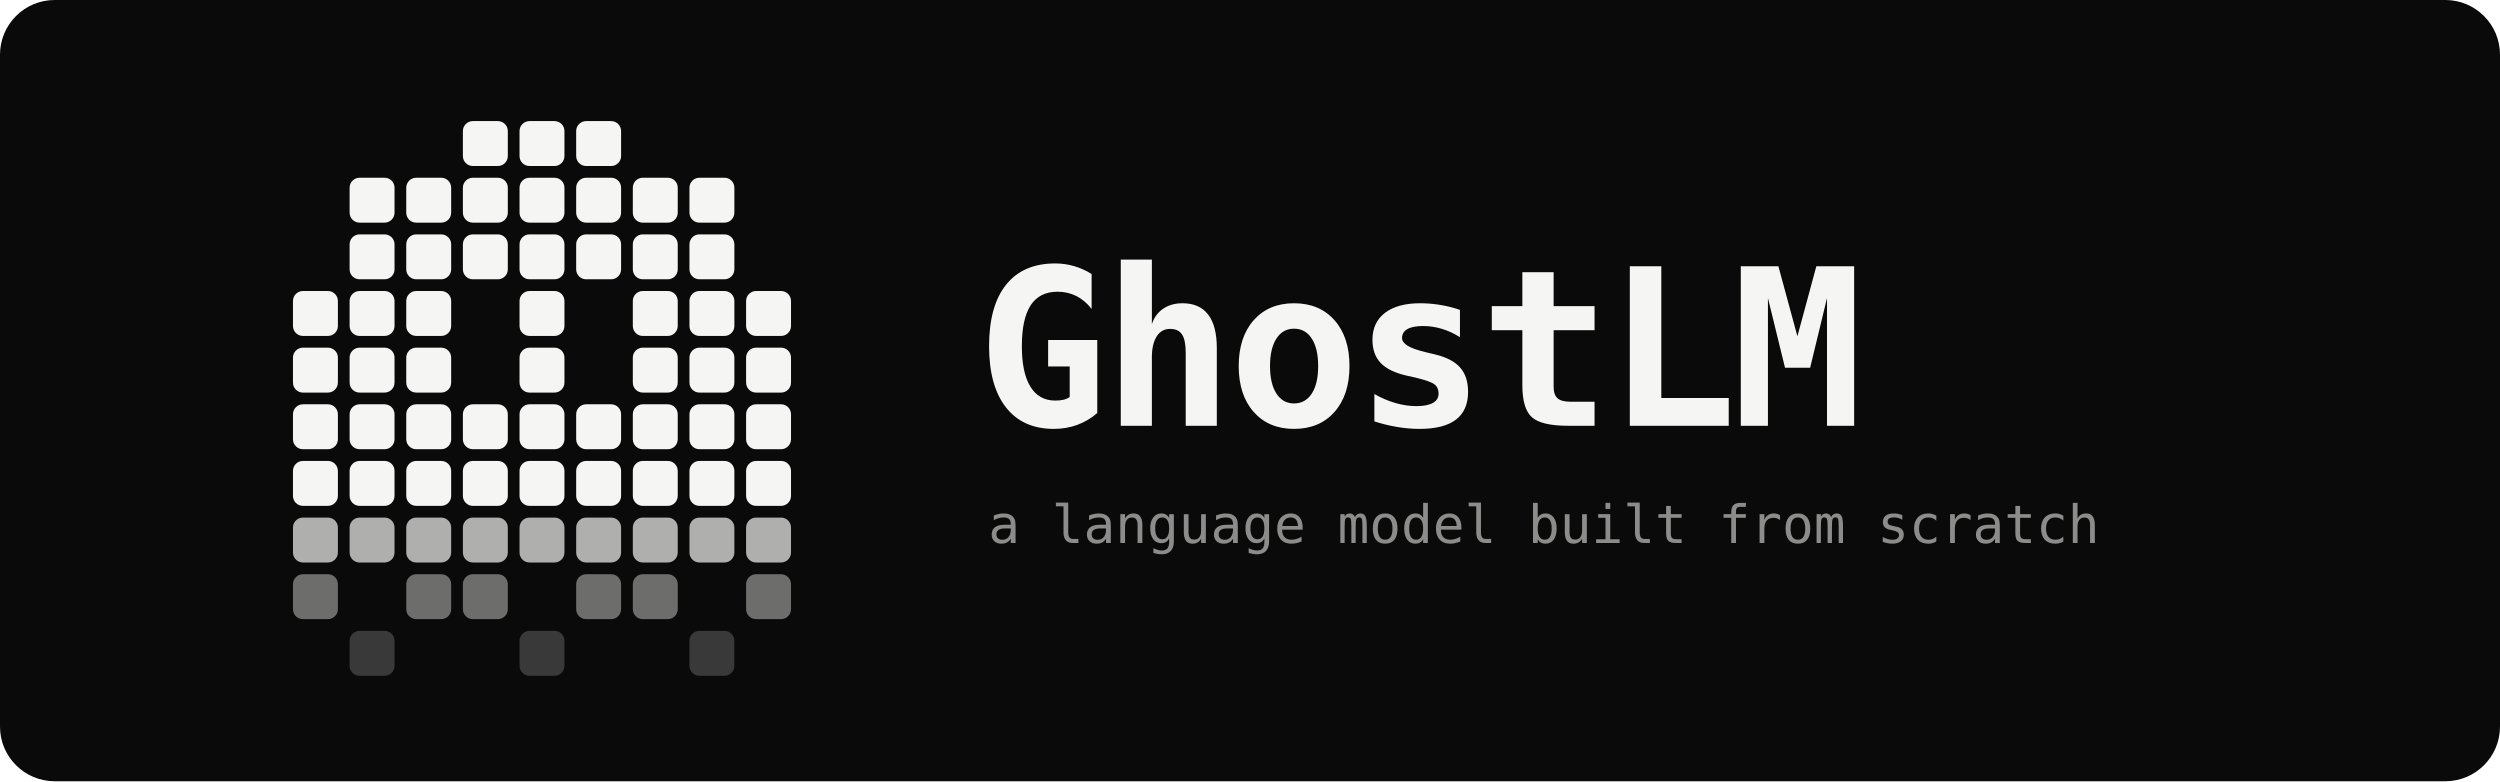
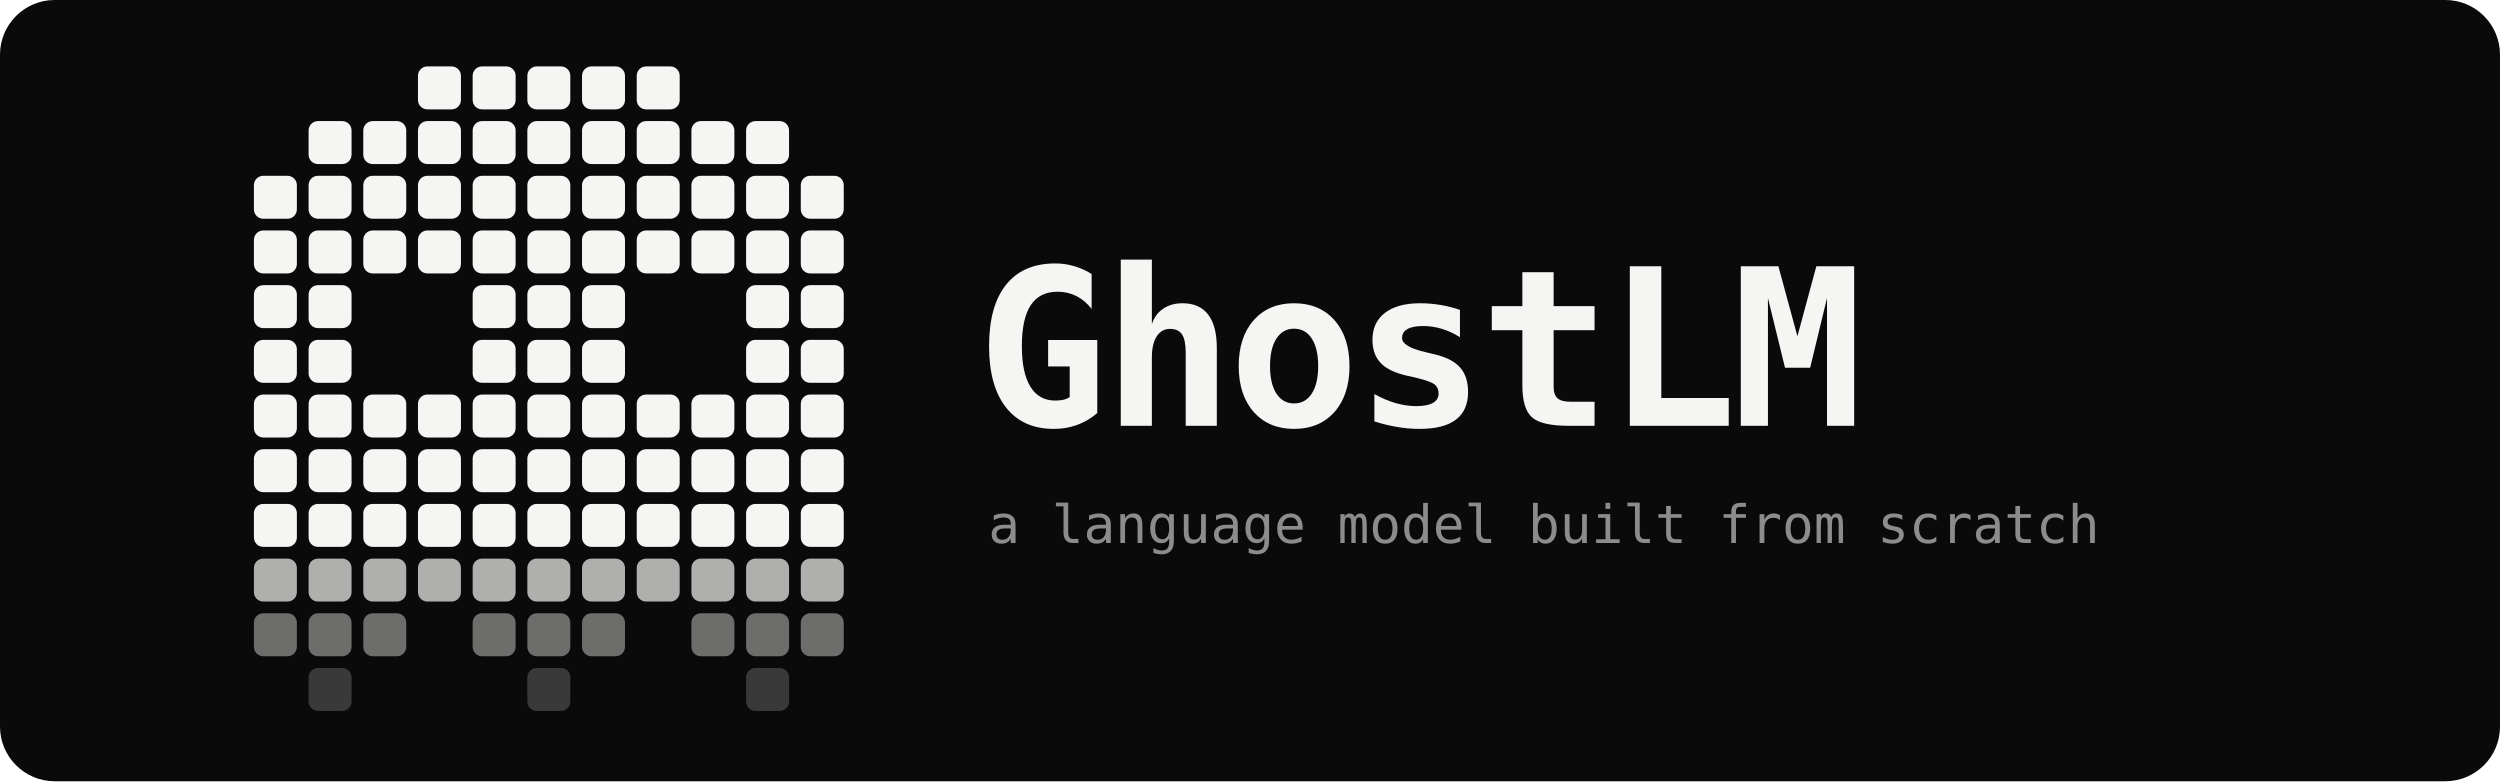
<svg xmlns="http://www.w3.org/2000/svg" viewBox="0 0 1280 400">
  <rect width="1280" height="400" rx="28" fill="#0a0a0b" />
-   <rect x="237.0" y="62.0" width="23" height="23" rx="5.1" fill="#f5f5f4" fill-opacity="1" />
-   <rect x="266.0" y="62.0" width="23" height="23" rx="5.1" fill="#f5f5f4" fill-opacity="1" />
-   <rect x="295.0" y="62.0" width="23" height="23" rx="5.1" fill="#f5f5f4" fill-opacity="1" />
-   <rect x="179.0" y="91.0" width="23" height="23" rx="5.1" fill="#f5f5f4" fill-opacity="1" />
-   <rect x="208.0" y="91.0" width="23" height="23" rx="5.1" fill="#f5f5f4" fill-opacity="1" />
-   <rect x="237.0" y="91.0" width="23" height="23" rx="5.1" fill="#f5f5f4" fill-opacity="1" />
-   <rect x="266.0" y="91.0" width="23" height="23" rx="5.1" fill="#f5f5f4" fill-opacity="1" />
-   <rect x="295.0" y="91.0" width="23" height="23" rx="5.1" fill="#f5f5f4" fill-opacity="1" />
-   <rect x="324.0" y="91.0" width="23" height="23" rx="5.1" fill="#f5f5f4" fill-opacity="1" />
-   <rect x="353.0" y="91.0" width="23" height="23" rx="5.1" fill="#f5f5f4" fill-opacity="1" />
-   <rect x="179.0" y="120.0" width="23" height="23" rx="5.1" fill="#f5f5f4" fill-opacity="1" />
-   <rect x="208.0" y="120.0" width="23" height="23" rx="5.1" fill="#f5f5f4" fill-opacity="1" />
-   <rect x="237.0" y="120.0" width="23" height="23" rx="5.1" fill="#f5f5f4" fill-opacity="1" />
-   <rect x="266.0" y="120.0" width="23" height="23" rx="5.1" fill="#f5f5f4" fill-opacity="1" />
-   <rect x="295.0" y="120.0" width="23" height="23" rx="5.1" fill="#f5f5f4" fill-opacity="1" />
-   <rect x="324.0" y="120.0" width="23" height="23" rx="5.1" fill="#f5f5f4" fill-opacity="1" />
-   <rect x="353.0" y="120.0" width="23" height="23" rx="5.1" fill="#f5f5f4" fill-opacity="1" />
-   <rect x="150.0" y="149.0" width="23" height="23" rx="5.1" fill="#f5f5f4" fill-opacity="1" />
-   <rect x="179.0" y="149.0" width="23" height="23" rx="5.1" fill="#f5f5f4" fill-opacity="1" />
-   <rect x="208.0" y="149.0" width="23" height="23" rx="5.1" fill="#f5f5f4" fill-opacity="1" />
-   <rect x="266.0" y="149.0" width="23" height="23" rx="5.1" fill="#f5f5f4" fill-opacity="1" />
-   <rect x="324.0" y="149.0" width="23" height="23" rx="5.1" fill="#f5f5f4" fill-opacity="1" />
-   <rect x="353.0" y="149.0" width="23" height="23" rx="5.1" fill="#f5f5f4" fill-opacity="1" />
-   <rect x="382.0" y="149.0" width="23" height="23" rx="5.1" fill="#f5f5f4" fill-opacity="1" />
-   <rect x="150.0" y="178.0" width="23" height="23" rx="5.1" fill="#f5f5f4" fill-opacity="1" />
-   <rect x="179.0" y="178.0" width="23" height="23" rx="5.1" fill="#f5f5f4" fill-opacity="1" />
-   <rect x="208.0" y="178.0" width="23" height="23" rx="5.1" fill="#f5f5f4" fill-opacity="1" />
-   <rect x="266.0" y="178.0" width="23" height="23" rx="5.1" fill="#f5f5f4" fill-opacity="1" />
-   <rect x="324.0" y="178.0" width="23" height="23" rx="5.1" fill="#f5f5f4" fill-opacity="1" />
-   <rect x="353.0" y="178.0" width="23" height="23" rx="5.1" fill="#f5f5f4" fill-opacity="1" />
-   <rect x="382.0" y="178.0" width="23" height="23" rx="5.1" fill="#f5f5f4" fill-opacity="1" />
-   <rect x="150.0" y="207.0" width="23" height="23" rx="5.1" fill="#f5f5f4" fill-opacity="1" />
-   <rect x="179.0" y="207.0" width="23" height="23" rx="5.1" fill="#f5f5f4" fill-opacity="1" />
-   <rect x="208.0" y="207.0" width="23" height="23" rx="5.1" fill="#f5f5f4" fill-opacity="1" />
-   <rect x="237.0" y="207.0" width="23" height="23" rx="5.1" fill="#f5f5f4" fill-opacity="1" />
-   <rect x="266.0" y="207.0" width="23" height="23" rx="5.1" fill="#f5f5f4" fill-opacity="1" />
-   <rect x="295.0" y="207.0" width="23" height="23" rx="5.1" fill="#f5f5f4" fill-opacity="1" />
-   <rect x="324.0" y="207.0" width="23" height="23" rx="5.1" fill="#f5f5f4" fill-opacity="1" />
-   <rect x="353.0" y="207.0" width="23" height="23" rx="5.1" fill="#f5f5f4" fill-opacity="1" />
-   <rect x="382.0" y="207.0" width="23" height="23" rx="5.1" fill="#f5f5f4" fill-opacity="1" />
-   <rect x="150.0" y="236.0" width="23" height="23" rx="5.1" fill="#f5f5f4" fill-opacity="1" />
-   <rect x="179.0" y="236.0" width="23" height="23" rx="5.1" fill="#f5f5f4" fill-opacity="1" />
-   <rect x="208.0" y="236.0" width="23" height="23" rx="5.1" fill="#f5f5f4" fill-opacity="1" />
-   <rect x="237.0" y="236.0" width="23" height="23" rx="5.1" fill="#f5f5f4" fill-opacity="1" />
-   <rect x="266.0" y="236.0" width="23" height="23" rx="5.1" fill="#f5f5f4" fill-opacity="1" />
-   <rect x="295.0" y="236.0" width="23" height="23" rx="5.1" fill="#f5f5f4" fill-opacity="1" />
-   <rect x="324.0" y="236.0" width="23" height="23" rx="5.1" fill="#f5f5f4" fill-opacity="1" />
-   <rect x="353.0" y="236.0" width="23" height="23" rx="5.1" fill="#f5f5f4" fill-opacity="1" />
-   <rect x="382.0" y="236.0" width="23" height="23" rx="5.1" fill="#f5f5f4" fill-opacity="1" />
-   <rect x="150.0" y="265.0" width="23" height="23" rx="5.1" fill="#f5f5f4" fill-opacity="0.7" />
-   <rect x="179.0" y="265.0" width="23" height="23" rx="5.1" fill="#f5f5f4" fill-opacity="0.7" />
-   <rect x="208.0" y="265.0" width="23" height="23" rx="5.1" fill="#f5f5f4" fill-opacity="0.7" />
-   <rect x="237.0" y="265.0" width="23" height="23" rx="5.1" fill="#f5f5f4" fill-opacity="0.7" />
-   <rect x="266.0" y="265.0" width="23" height="23" rx="5.1" fill="#f5f5f4" fill-opacity="0.7" />
-   <rect x="295.0" y="265.0" width="23" height="23" rx="5.1" fill="#f5f5f4" fill-opacity="0.7" />
-   <rect x="324.0" y="265.0" width="23" height="23" rx="5.1" fill="#f5f5f4" fill-opacity="0.7" />
-   <rect x="353.0" y="265.0" width="23" height="23" rx="5.1" fill="#f5f5f4" fill-opacity="0.7" />
-   <rect x="382.0" y="265.0" width="23" height="23" rx="5.1" fill="#f5f5f4" fill-opacity="0.7" />
-   <rect x="150.0" y="294.0" width="23" height="23" rx="5.1" fill="#f5f5f4" fill-opacity="0.42" />
-   <rect x="208.0" y="294.0" width="23" height="23" rx="5.1" fill="#f5f5f4" fill-opacity="0.42" />
-   <rect x="237.0" y="294.0" width="23" height="23" rx="5.1" fill="#f5f5f4" fill-opacity="0.42" />
-   <rect x="295.0" y="294.0" width="23" height="23" rx="5.1" fill="#f5f5f4" fill-opacity="0.42" />
-   <rect x="324.0" y="294.0" width="23" height="23" rx="5.1" fill="#f5f5f4" fill-opacity="0.42" />
-   <rect x="382.0" y="294.0" width="23" height="23" rx="5.1" fill="#f5f5f4" fill-opacity="0.42" />
-   <rect x="179.0" y="323.0" width="23" height="23" rx="5.1" fill="#f5f5f4" fill-opacity="0.2" />
-   <rect x="266.0" y="323.0" width="23" height="23" rx="5.1" fill="#f5f5f4" fill-opacity="0.2" />
-   <rect x="353.0" y="323.0" width="23" height="23" rx="5.1" fill="#f5f5f4" fill-opacity="0.2" />
+   <rect x="214" y="34" width="22" height="22" rx="4.8" fill="#f5f5f4" fill-opacity="1.0" />
+   <rect x="242" y="34" width="22" height="22" rx="4.8" fill="#f5f5f4" fill-opacity="1.0" />
+   <rect x="270" y="34" width="22" height="22" rx="4.8" fill="#f5f5f4" fill-opacity="1.0" />
+   <rect x="298" y="34" width="22" height="22" rx="4.8" fill="#f5f5f4" fill-opacity="1.0" />
+   <rect x="326" y="34" width="22" height="22" rx="4.8" fill="#f5f5f4" fill-opacity="1.0" />
+   <rect x="158" y="62" width="22" height="22" rx="4.8" fill="#f5f5f4" fill-opacity="1.0" />
+   <rect x="186" y="62" width="22" height="22" rx="4.8" fill="#f5f5f4" fill-opacity="1.0" />
+   <rect x="214" y="62" width="22" height="22" rx="4.8" fill="#f5f5f4" fill-opacity="1.0" />
+   <rect x="242" y="62" width="22" height="22" rx="4.8" fill="#f5f5f4" fill-opacity="1.0" />
+   <rect x="270" y="62" width="22" height="22" rx="4.8" fill="#f5f5f4" fill-opacity="1.0" />
+   <rect x="298" y="62" width="22" height="22" rx="4.8" fill="#f5f5f4" fill-opacity="1.0" />
+   <rect x="326" y="62" width="22" height="22" rx="4.8" fill="#f5f5f4" fill-opacity="1.0" />
+   <rect x="354" y="62" width="22" height="22" rx="4.8" fill="#f5f5f4" fill-opacity="1.0" />
+   <rect x="382" y="62" width="22" height="22" rx="4.8" fill="#f5f5f4" fill-opacity="1.0" />
+   <rect x="130" y="90" width="22" height="22" rx="4.8" fill="#f5f5f4" fill-opacity="1.0" />
+   <rect x="158" y="90" width="22" height="22" rx="4.8" fill="#f5f5f4" fill-opacity="1.0" />
+   <rect x="186" y="90" width="22" height="22" rx="4.8" fill="#f5f5f4" fill-opacity="1.0" />
+   <rect x="214" y="90" width="22" height="22" rx="4.8" fill="#f5f5f4" fill-opacity="1.0" />
+   <rect x="242" y="90" width="22" height="22" rx="4.8" fill="#f5f5f4" fill-opacity="1.0" />
+   <rect x="270" y="90" width="22" height="22" rx="4.8" fill="#f5f5f4" fill-opacity="1.0" />
+   <rect x="298" y="90" width="22" height="22" rx="4.8" fill="#f5f5f4" fill-opacity="1.0" />
+   <rect x="326" y="90" width="22" height="22" rx="4.8" fill="#f5f5f4" fill-opacity="1.0" />
+   <rect x="354" y="90" width="22" height="22" rx="4.8" fill="#f5f5f4" fill-opacity="1.0" />
+   <rect x="382" y="90" width="22" height="22" rx="4.8" fill="#f5f5f4" fill-opacity="1.0" />
+   <rect x="410" y="90" width="22" height="22" rx="4.8" fill="#f5f5f4" fill-opacity="1.0" />
+   <rect x="130" y="118" width="22" height="22" rx="4.8" fill="#f5f5f4" fill-opacity="1.0" />
+   <rect x="158" y="118" width="22" height="22" rx="4.8" fill="#f5f5f4" fill-opacity="1.0" />
+   <rect x="186" y="118" width="22" height="22" rx="4.8" fill="#f5f5f4" fill-opacity="1.0" />
+   <rect x="214" y="118" width="22" height="22" rx="4.8" fill="#f5f5f4" fill-opacity="1.0" />
+   <rect x="242" y="118" width="22" height="22" rx="4.8" fill="#f5f5f4" fill-opacity="1.0" />
+   <rect x="270" y="118" width="22" height="22" rx="4.8" fill="#f5f5f4" fill-opacity="1.0" />
+   <rect x="298" y="118" width="22" height="22" rx="4.8" fill="#f5f5f4" fill-opacity="1.0" />
+   <rect x="326" y="118" width="22" height="22" rx="4.8" fill="#f5f5f4" fill-opacity="1.0" />
+   <rect x="354" y="118" width="22" height="22" rx="4.8" fill="#f5f5f4" fill-opacity="1.0" />
+   <rect x="382" y="118" width="22" height="22" rx="4.8" fill="#f5f5f4" fill-opacity="1.0" />
+   <rect x="410" y="118" width="22" height="22" rx="4.8" fill="#f5f5f4" fill-opacity="1.0" />
+   <rect x="130" y="146" width="22" height="22" rx="4.8" fill="#f5f5f4" fill-opacity="1.0" />
+   <rect x="158" y="146" width="22" height="22" rx="4.8" fill="#f5f5f4" fill-opacity="1.0" />
+   <rect x="242" y="146" width="22" height="22" rx="4.8" fill="#f5f5f4" fill-opacity="1.0" />
+   <rect x="270" y="146" width="22" height="22" rx="4.8" fill="#f5f5f4" fill-opacity="1.0" />
+   <rect x="298" y="146" width="22" height="22" rx="4.8" fill="#f5f5f4" fill-opacity="1.0" />
+   <rect x="382" y="146" width="22" height="22" rx="4.8" fill="#f5f5f4" fill-opacity="1.0" />
+   <rect x="410" y="146" width="22" height="22" rx="4.8" fill="#f5f5f4" fill-opacity="1.0" />
+   <rect x="130" y="174" width="22" height="22" rx="4.8" fill="#f5f5f4" fill-opacity="1.0" />
+   <rect x="158" y="174" width="22" height="22" rx="4.8" fill="#f5f5f4" fill-opacity="1.0" />
+   <rect x="242" y="174" width="22" height="22" rx="4.8" fill="#f5f5f4" fill-opacity="1.0" />
+   <rect x="270" y="174" width="22" height="22" rx="4.8" fill="#f5f5f4" fill-opacity="1.0" />
+   <rect x="298" y="174" width="22" height="22" rx="4.8" fill="#f5f5f4" fill-opacity="1.0" />
+   <rect x="382" y="174" width="22" height="22" rx="4.8" fill="#f5f5f4" fill-opacity="1.0" />
+   <rect x="410" y="174" width="22" height="22" rx="4.8" fill="#f5f5f4" fill-opacity="1.0" />
+   <rect x="130" y="202" width="22" height="22" rx="4.8" fill="#f5f5f4" fill-opacity="1.0" />
+   <rect x="158" y="202" width="22" height="22" rx="4.8" fill="#f5f5f4" fill-opacity="1.0" />
+   <rect x="186" y="202" width="22" height="22" rx="4.8" fill="#f5f5f4" fill-opacity="1.0" />
+   <rect x="214" y="202" width="22" height="22" rx="4.8" fill="#f5f5f4" fill-opacity="1.0" />
+   <rect x="242" y="202" width="22" height="22" rx="4.8" fill="#f5f5f4" fill-opacity="1.0" />
+   <rect x="270" y="202" width="22" height="22" rx="4.8" fill="#f5f5f4" fill-opacity="1.0" />
+   <rect x="298" y="202" width="22" height="22" rx="4.8" fill="#f5f5f4" fill-opacity="1.0" />
+   <rect x="326" y="202" width="22" height="22" rx="4.8" fill="#f5f5f4" fill-opacity="1.0" />
+   <rect x="354" y="202" width="22" height="22" rx="4.8" fill="#f5f5f4" fill-opacity="1.0" />
+   <rect x="382" y="202" width="22" height="22" rx="4.8" fill="#f5f5f4" fill-opacity="1.0" />
+   <rect x="410" y="202" width="22" height="22" rx="4.8" fill="#f5f5f4" fill-opacity="1.0" />
+   <rect x="130" y="230" width="22" height="22" rx="4.8" fill="#f5f5f4" fill-opacity="1.0" />
+   <rect x="158" y="230" width="22" height="22" rx="4.8" fill="#f5f5f4" fill-opacity="1.0" />
+   <rect x="186" y="230" width="22" height="22" rx="4.8" fill="#f5f5f4" fill-opacity="1.0" />
+   <rect x="214" y="230" width="22" height="22" rx="4.8" fill="#f5f5f4" fill-opacity="1.0" />
+   <rect x="242" y="230" width="22" height="22" rx="4.8" fill="#f5f5f4" fill-opacity="1.0" />
+   <rect x="270" y="230" width="22" height="22" rx="4.8" fill="#f5f5f4" fill-opacity="1.0" />
+   <rect x="298" y="230" width="22" height="22" rx="4.8" fill="#f5f5f4" fill-opacity="1.0" />
+   <rect x="326" y="230" width="22" height="22" rx="4.8" fill="#f5f5f4" fill-opacity="1.0" />
+   <rect x="354" y="230" width="22" height="22" rx="4.8" fill="#f5f5f4" fill-opacity="1.0" />
+   <rect x="382" y="230" width="22" height="22" rx="4.8" fill="#f5f5f4" fill-opacity="1.0" />
+   <rect x="410" y="230" width="22" height="22" rx="4.8" fill="#f5f5f4" fill-opacity="1.0" />
+   <rect x="130" y="258" width="22" height="22" rx="4.8" fill="#f5f5f4" fill-opacity="1.0" />
+   <rect x="158" y="258" width="22" height="22" rx="4.8" fill="#f5f5f4" fill-opacity="1.0" />
+   <rect x="186" y="258" width="22" height="22" rx="4.8" fill="#f5f5f4" fill-opacity="1.0" />
+   <rect x="214" y="258" width="22" height="22" rx="4.8" fill="#f5f5f4" fill-opacity="1.0" />
+   <rect x="242" y="258" width="22" height="22" rx="4.8" fill="#f5f5f4" fill-opacity="1.0" />
+   <rect x="270" y="258" width="22" height="22" rx="4.8" fill="#f5f5f4" fill-opacity="1.0" />
+   <rect x="298" y="258" width="22" height="22" rx="4.8" fill="#f5f5f4" fill-opacity="1.0" />
+   <rect x="326" y="258" width="22" height="22" rx="4.8" fill="#f5f5f4" fill-opacity="1.0" />
+   <rect x="354" y="258" width="22" height="22" rx="4.8" fill="#f5f5f4" fill-opacity="1.0" />
+   <rect x="382" y="258" width="22" height="22" rx="4.8" fill="#f5f5f4" fill-opacity="1.0" />
+   <rect x="410" y="258" width="22" height="22" rx="4.8" fill="#f5f5f4" fill-opacity="1.0" />
+   <rect x="130" y="286" width="22" height="22" rx="4.8" fill="#f5f5f4" fill-opacity="0.7" />
+   <rect x="158" y="286" width="22" height="22" rx="4.8" fill="#f5f5f4" fill-opacity="0.7" />
+   <rect x="186" y="286" width="22" height="22" rx="4.8" fill="#f5f5f4" fill-opacity="0.7" />
+   <rect x="214" y="286" width="22" height="22" rx="4.8" fill="#f5f5f4" fill-opacity="0.7" />
+   <rect x="242" y="286" width="22" height="22" rx="4.8" fill="#f5f5f4" fill-opacity="0.7" />
+   <rect x="270" y="286" width="22" height="22" rx="4.8" fill="#f5f5f4" fill-opacity="0.7" />
+   <rect x="298" y="286" width="22" height="22" rx="4.8" fill="#f5f5f4" fill-opacity="0.7" />
+   <rect x="326" y="286" width="22" height="22" rx="4.8" fill="#f5f5f4" fill-opacity="0.7" />
+   <rect x="354" y="286" width="22" height="22" rx="4.8" fill="#f5f5f4" fill-opacity="0.7" />
+   <rect x="382" y="286" width="22" height="22" rx="4.8" fill="#f5f5f4" fill-opacity="0.7" />
+   <rect x="410" y="286" width="22" height="22" rx="4.8" fill="#f5f5f4" fill-opacity="0.7" />
+   <rect x="130" y="314" width="22" height="22" rx="4.8" fill="#f5f5f4" fill-opacity="0.42" />
+   <rect x="158" y="314" width="22" height="22" rx="4.8" fill="#f5f5f4" fill-opacity="0.42" />
+   <rect x="186" y="314" width="22" height="22" rx="4.8" fill="#f5f5f4" fill-opacity="0.42" />
+   <rect x="242" y="314" width="22" height="22" rx="4.8" fill="#f5f5f4" fill-opacity="0.42" />
+   <rect x="270" y="314" width="22" height="22" rx="4.8" fill="#f5f5f4" fill-opacity="0.42" />
+   <rect x="298" y="314" width="22" height="22" rx="4.8" fill="#f5f5f4" fill-opacity="0.42" />
+   <rect x="354" y="314" width="22" height="22" rx="4.8" fill="#f5f5f4" fill-opacity="0.42" />
+   <rect x="382" y="314" width="22" height="22" rx="4.8" fill="#f5f5f4" fill-opacity="0.42" />
+   <rect x="410" y="314" width="22" height="22" rx="4.8" fill="#f5f5f4" fill-opacity="0.42" />
+   <rect x="158" y="342" width="22" height="22" rx="4.8" fill="#f5f5f4" fill-opacity="0.2" />
+   <rect x="270" y="342" width="22" height="22" rx="4.8" fill="#f5f5f4" fill-opacity="0.2" />
+   <rect x="382" y="342" width="22" height="22" rx="4.8" fill="#f5f5f4" fill-opacity="0.2" />
  <text x="500" y="218" font-family="Menlo, monospace" font-weight="bold" font-size="112" letter-spacing="-3" fill="#f5f5f4">GhostLM</text>
  <text x="506" y="278" font-family="Menlo, monospace" font-size="27" fill="#f5f5f4" fill-opacity="0.55">a language model built from scratch</text>
</svg>
